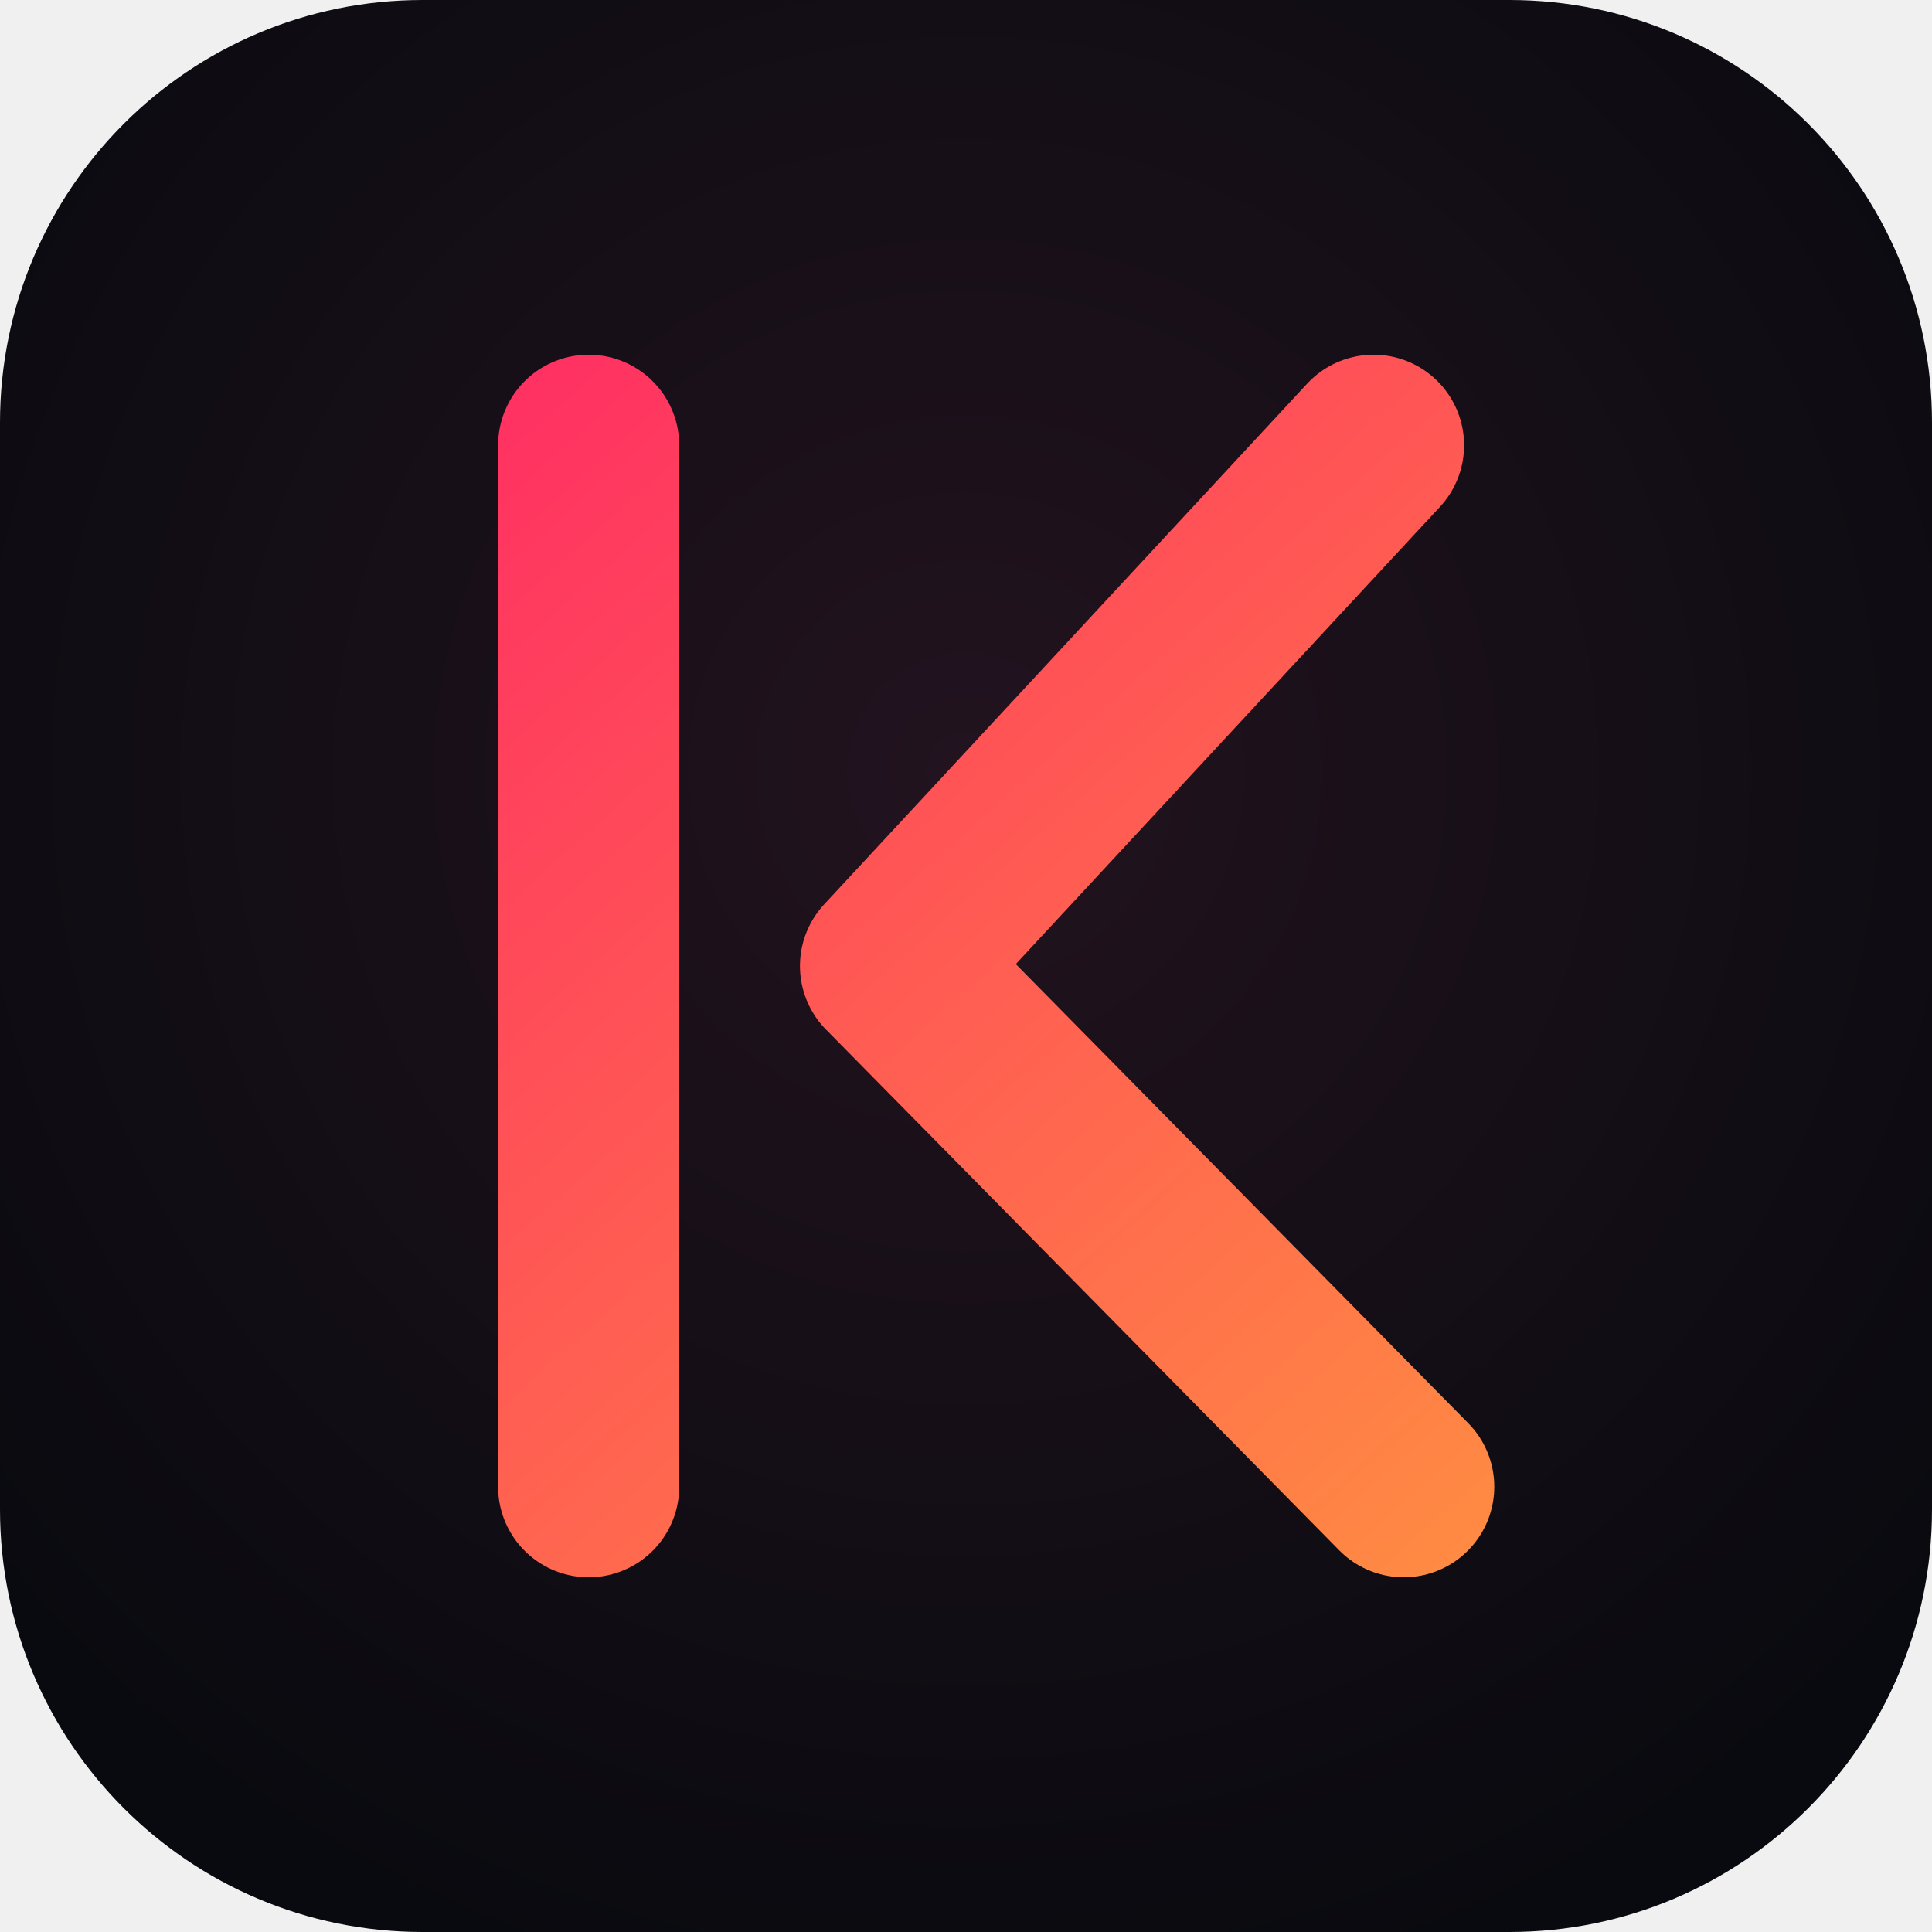
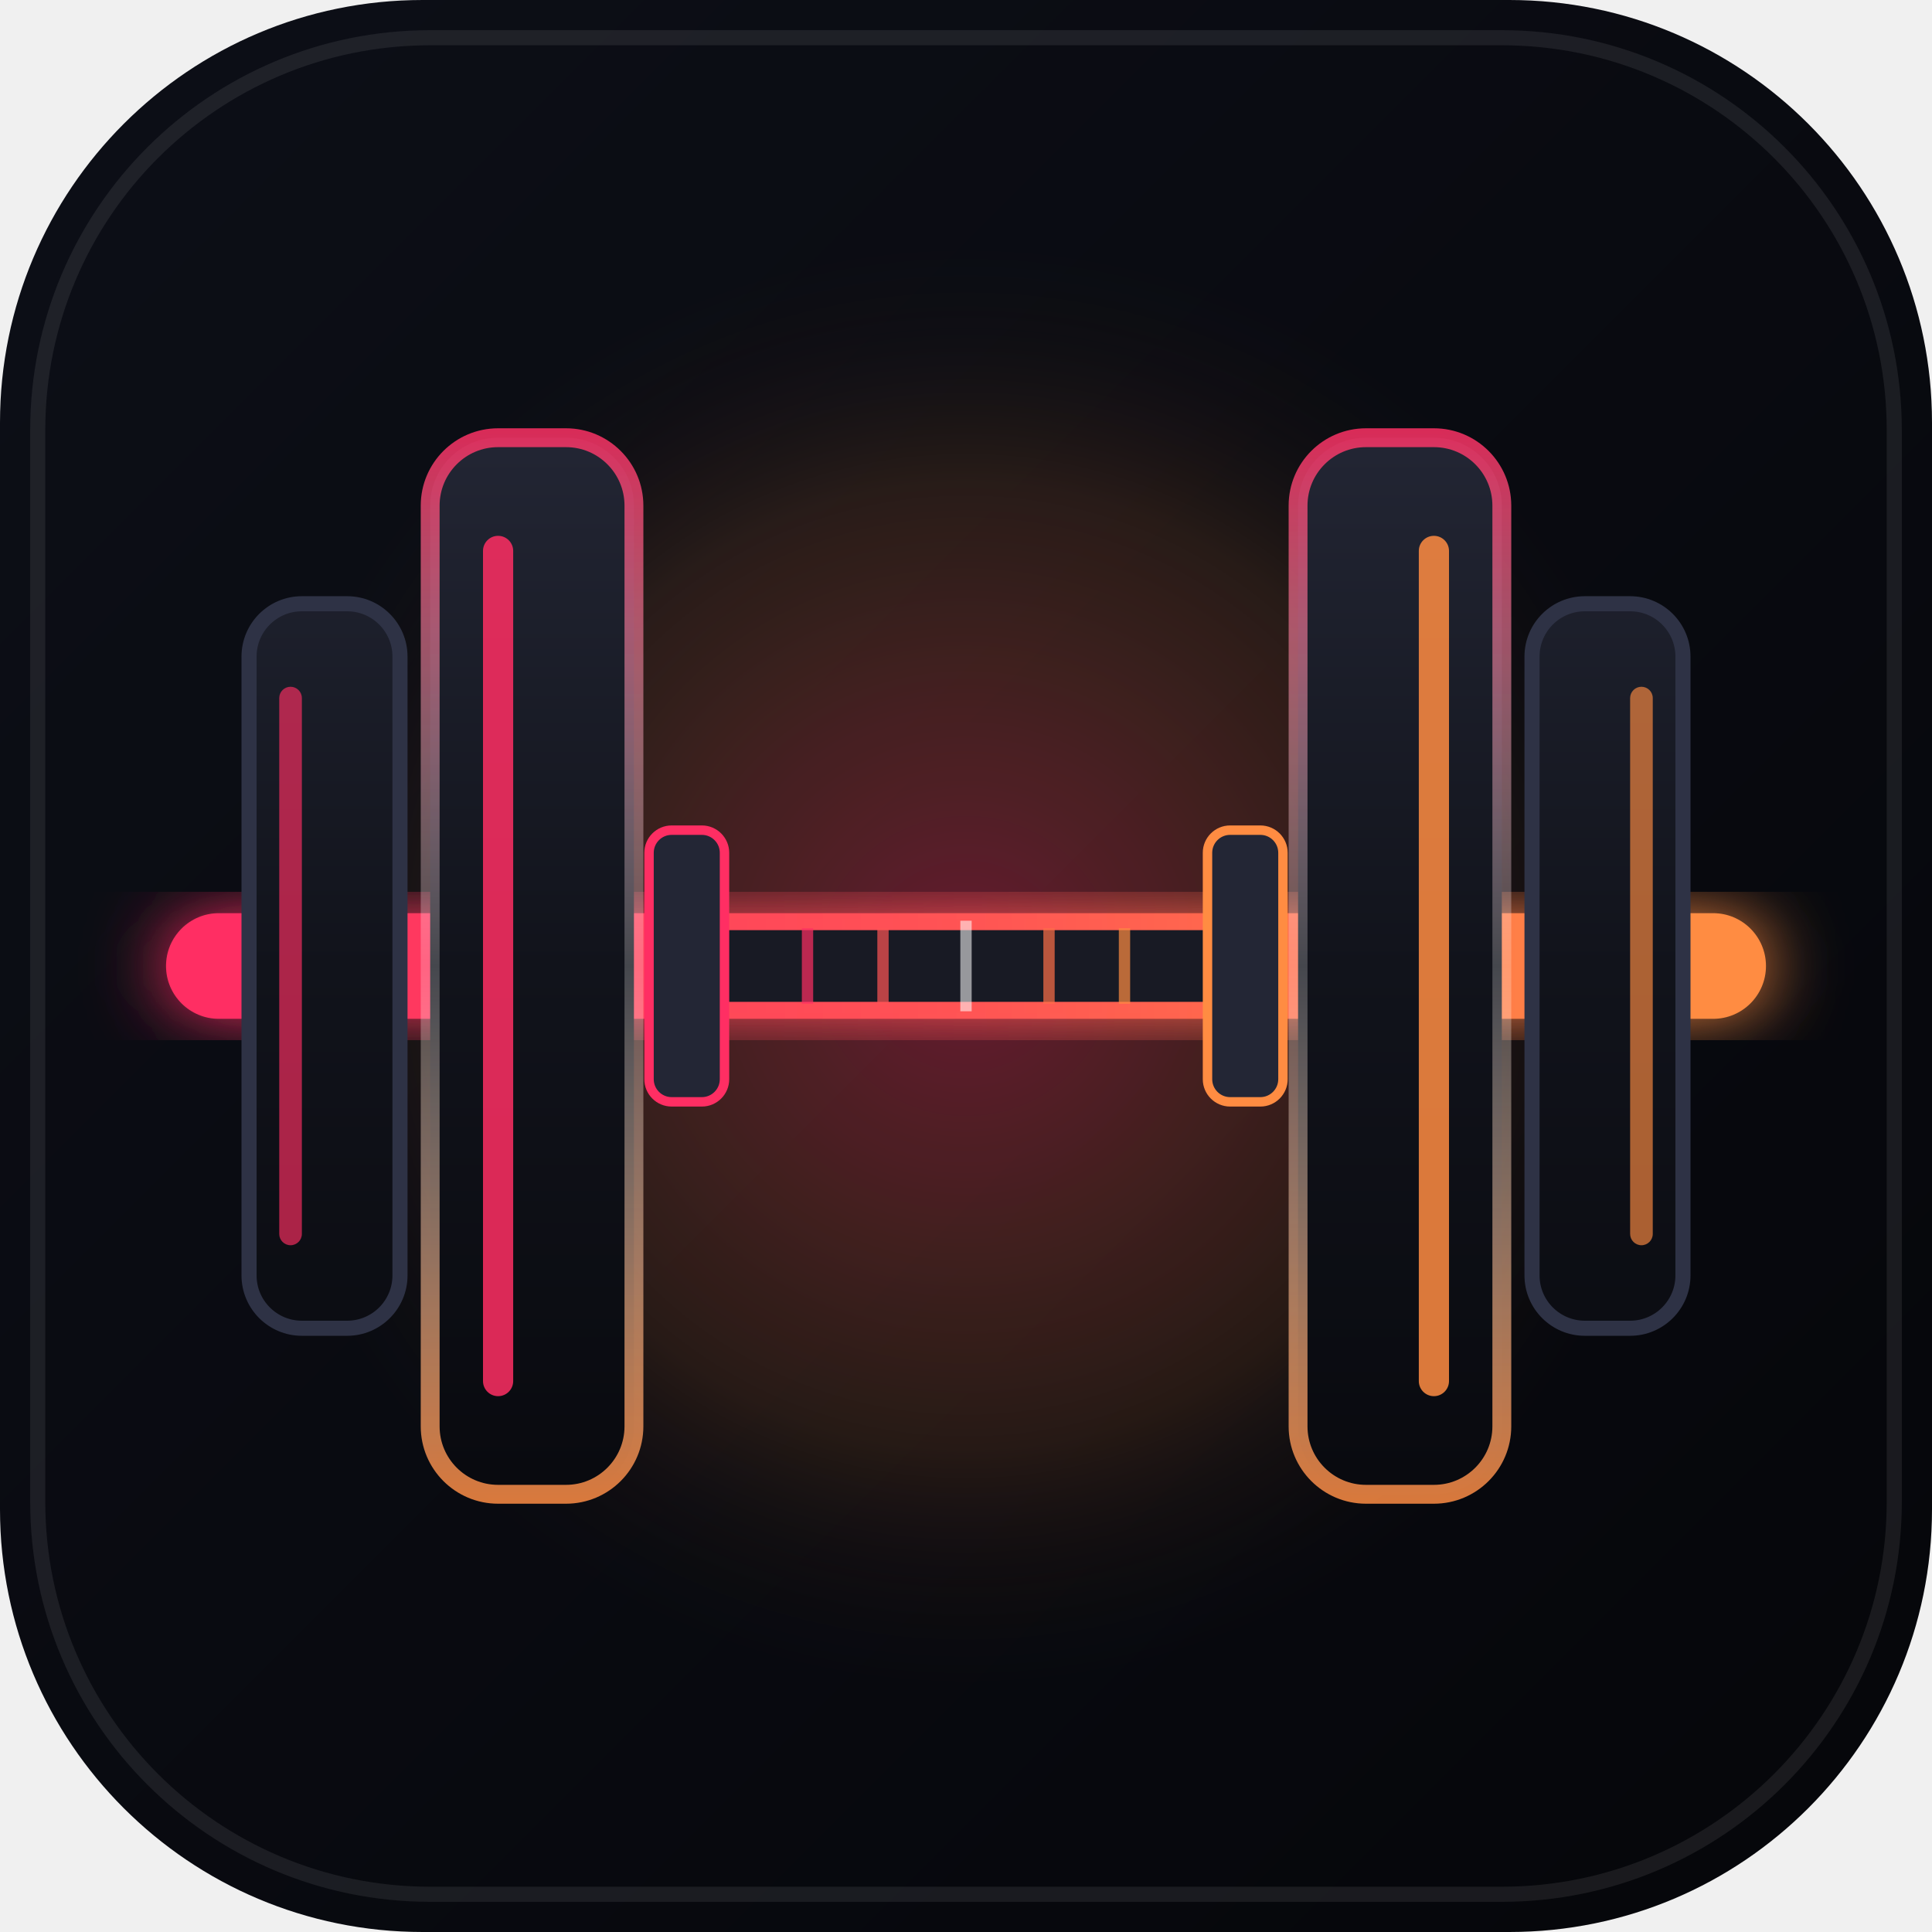
<svg xmlns="http://www.w3.org/2000/svg" viewBox="0 0 512 512" fill="none">
  <defs>
-     <radialGradient id="bg-glow" cx="50%" cy="40%" r="65%">
-       <stop offset="0%" stop-color="#22131F" />
-       <stop offset="100%" stop-color="#090A0F" />
-     </radialGradient>
-     <linearGradient id="k-grad" x1="120" y1="100" x2="400" y2="412" gradientUnits="userSpaceOnUse">
+     <linearGradient id="gf-bg" x1="0" y1="0" x2="512" y2="512" gradientUnits="userSpaceOnUse">
+       <stop offset="0%" stop-color="#0D0F17" />
+       <stop offset="100%" stop-color="#05060A" />
+     </linearGradient>
+     <linearGradient id="gf-neon" x1="64" y1="256" x2="448" y2="256" gradientUnits="userSpaceOnUse">
      <stop offset="0%" stop-color="#FF2E63" />
+       <stop offset="50%" stop-color="#FF5454" />
      <stop offset="100%" stop-color="#FF8C42" />
    </linearGradient>
+     <linearGradient id="gf-plate" x1="0" y1="120" x2="0" y2="392" gradientUnits="userSpaceOnUse">
+       <stop offset="0%" stop-color="#222533" />
+       <stop offset="50%" stop-color="#11131B" />
+       <stop offset="100%" stop-color="#090A0F" />
+     </linearGradient>
+     <linearGradient id="gf-rim" x1="0" y1="112" x2="0" y2="400" gradientUnits="userSpaceOnUse">
+       <stop offset="0%" stop-color="#FF2E63" stop-opacity="0.85" />
+       <stop offset="50%" stop-color="#FFFFFF" stop-opacity="0.22" />
+       <stop offset="100%" stop-color="#FF8C42" stop-opacity="0.85" />
+     </linearGradient>
+     <radialGradient id="gf-aura" cx="50%" cy="50%" r="50%">
+       <stop offset="0%" stop-color="#FF2E63" stop-opacity="0.38" />
+       <stop offset="65%" stop-color="#FF8C42" stop-opacity="0.12" />
+       <stop offset="100%" stop-color="#090A0F" stop-opacity="0" />
+     </radialGradient>
+     <filter id="gf-glow" x="-20%" y="-20%" width="140%" height="140%">
+       <feGaussianBlur stdDeviation="10" result="blur" />
+       <feMerge>
+         <feMergeNode in="blur" />
+         <feMergeNode in="SourceGraphic" />
+       </feMerge>
+     </filter>
  </defs>
-   <rect width="512" height="512" rx="112" fill="url(#bg-glow)" />
-   <path d="M156 118V394M236 256L364 118M236 256L372 394" stroke="url(#k-grad)" stroke-width="48" stroke-linecap="round" stroke-linejoin="round" />
+   <rect width="512" height="512" rx="112" fill="url(#gf-bg)" />
+   <rect x="10" y="10" width="492" height="492" rx="104" stroke="#FFFFFF" stroke-opacity="0.08" stroke-width="4" />
+   <circle cx="256" cy="256" r="196" fill="url(#gf-aura)" />
+   <g filter="url(#gf-glow)">
+     <rect x="44" y="242" width="424" height="28" rx="14" fill="url(#gf-neon)" />
+   </g>
+   <rect x="184" y="245" width="144" height="22" rx="4" fill="#181A24" stroke="url(#gf-neon)" stroke-width="3" />
+   <line x1="214" y1="246" x2="214" y2="266" stroke="#FF2E63" stroke-opacity="0.7" stroke-width="3" />
+   <line x1="234" y1="246" x2="234" y2="266" stroke="#FF5454" stroke-opacity="0.7" stroke-width="3" />
+   <line x1="256" y1="244" x2="256" y2="268" stroke="#FFFFFF" stroke-opacity="0.55" stroke-width="3" />
+   <line x1="278" y1="246" x2="278" y2="266" stroke="#FF7048" stroke-opacity="0.7" stroke-width="3" />
+   <line x1="298" y1="246" x2="298" y2="266" stroke="#FF8C42" stroke-opacity="0.7" stroke-width="3" />
+   <rect x="66" y="160" width="40" height="192" rx="14" fill="url(#gf-plate)" stroke="#2E3245" stroke-width="4" />
+   <rect x="74" y="182" width="6" height="148" rx="3" fill="#FF2E63" fill-opacity="0.65" />
+   <rect x="114" y="116" width="54" height="280" rx="18" fill="url(#gf-plate)" stroke="url(#gf-rim)" stroke-width="5" />
+   <rect x="128" y="142" width="8" height="228" rx="4" fill="#FF2E63" fill-opacity="0.85" />
+   <rect x="172" y="220" width="20" height="72" rx="6" fill="#232635" stroke="#FF2E63" stroke-width="2.5" />
+   <rect x="344" y="116" width="54" height="280" rx="18" fill="url(#gf-plate)" stroke="url(#gf-rim)" stroke-width="5" />
+   <rect x="376" y="142" width="8" height="228" rx="4" fill="#FF8C42" fill-opacity="0.85" />
+   <rect x="320" y="220" width="20" height="72" rx="6" fill="#232635" stroke="#FF8C42" stroke-width="2.5" />
+   <rect x="406" y="160" width="40" height="192" rx="14" fill="url(#gf-plate)" stroke="#2E3245" stroke-width="4" />
+   <rect x="432" y="182" width="6" height="148" rx="3" fill="#FF8C42" fill-opacity="0.65" />
</svg>
